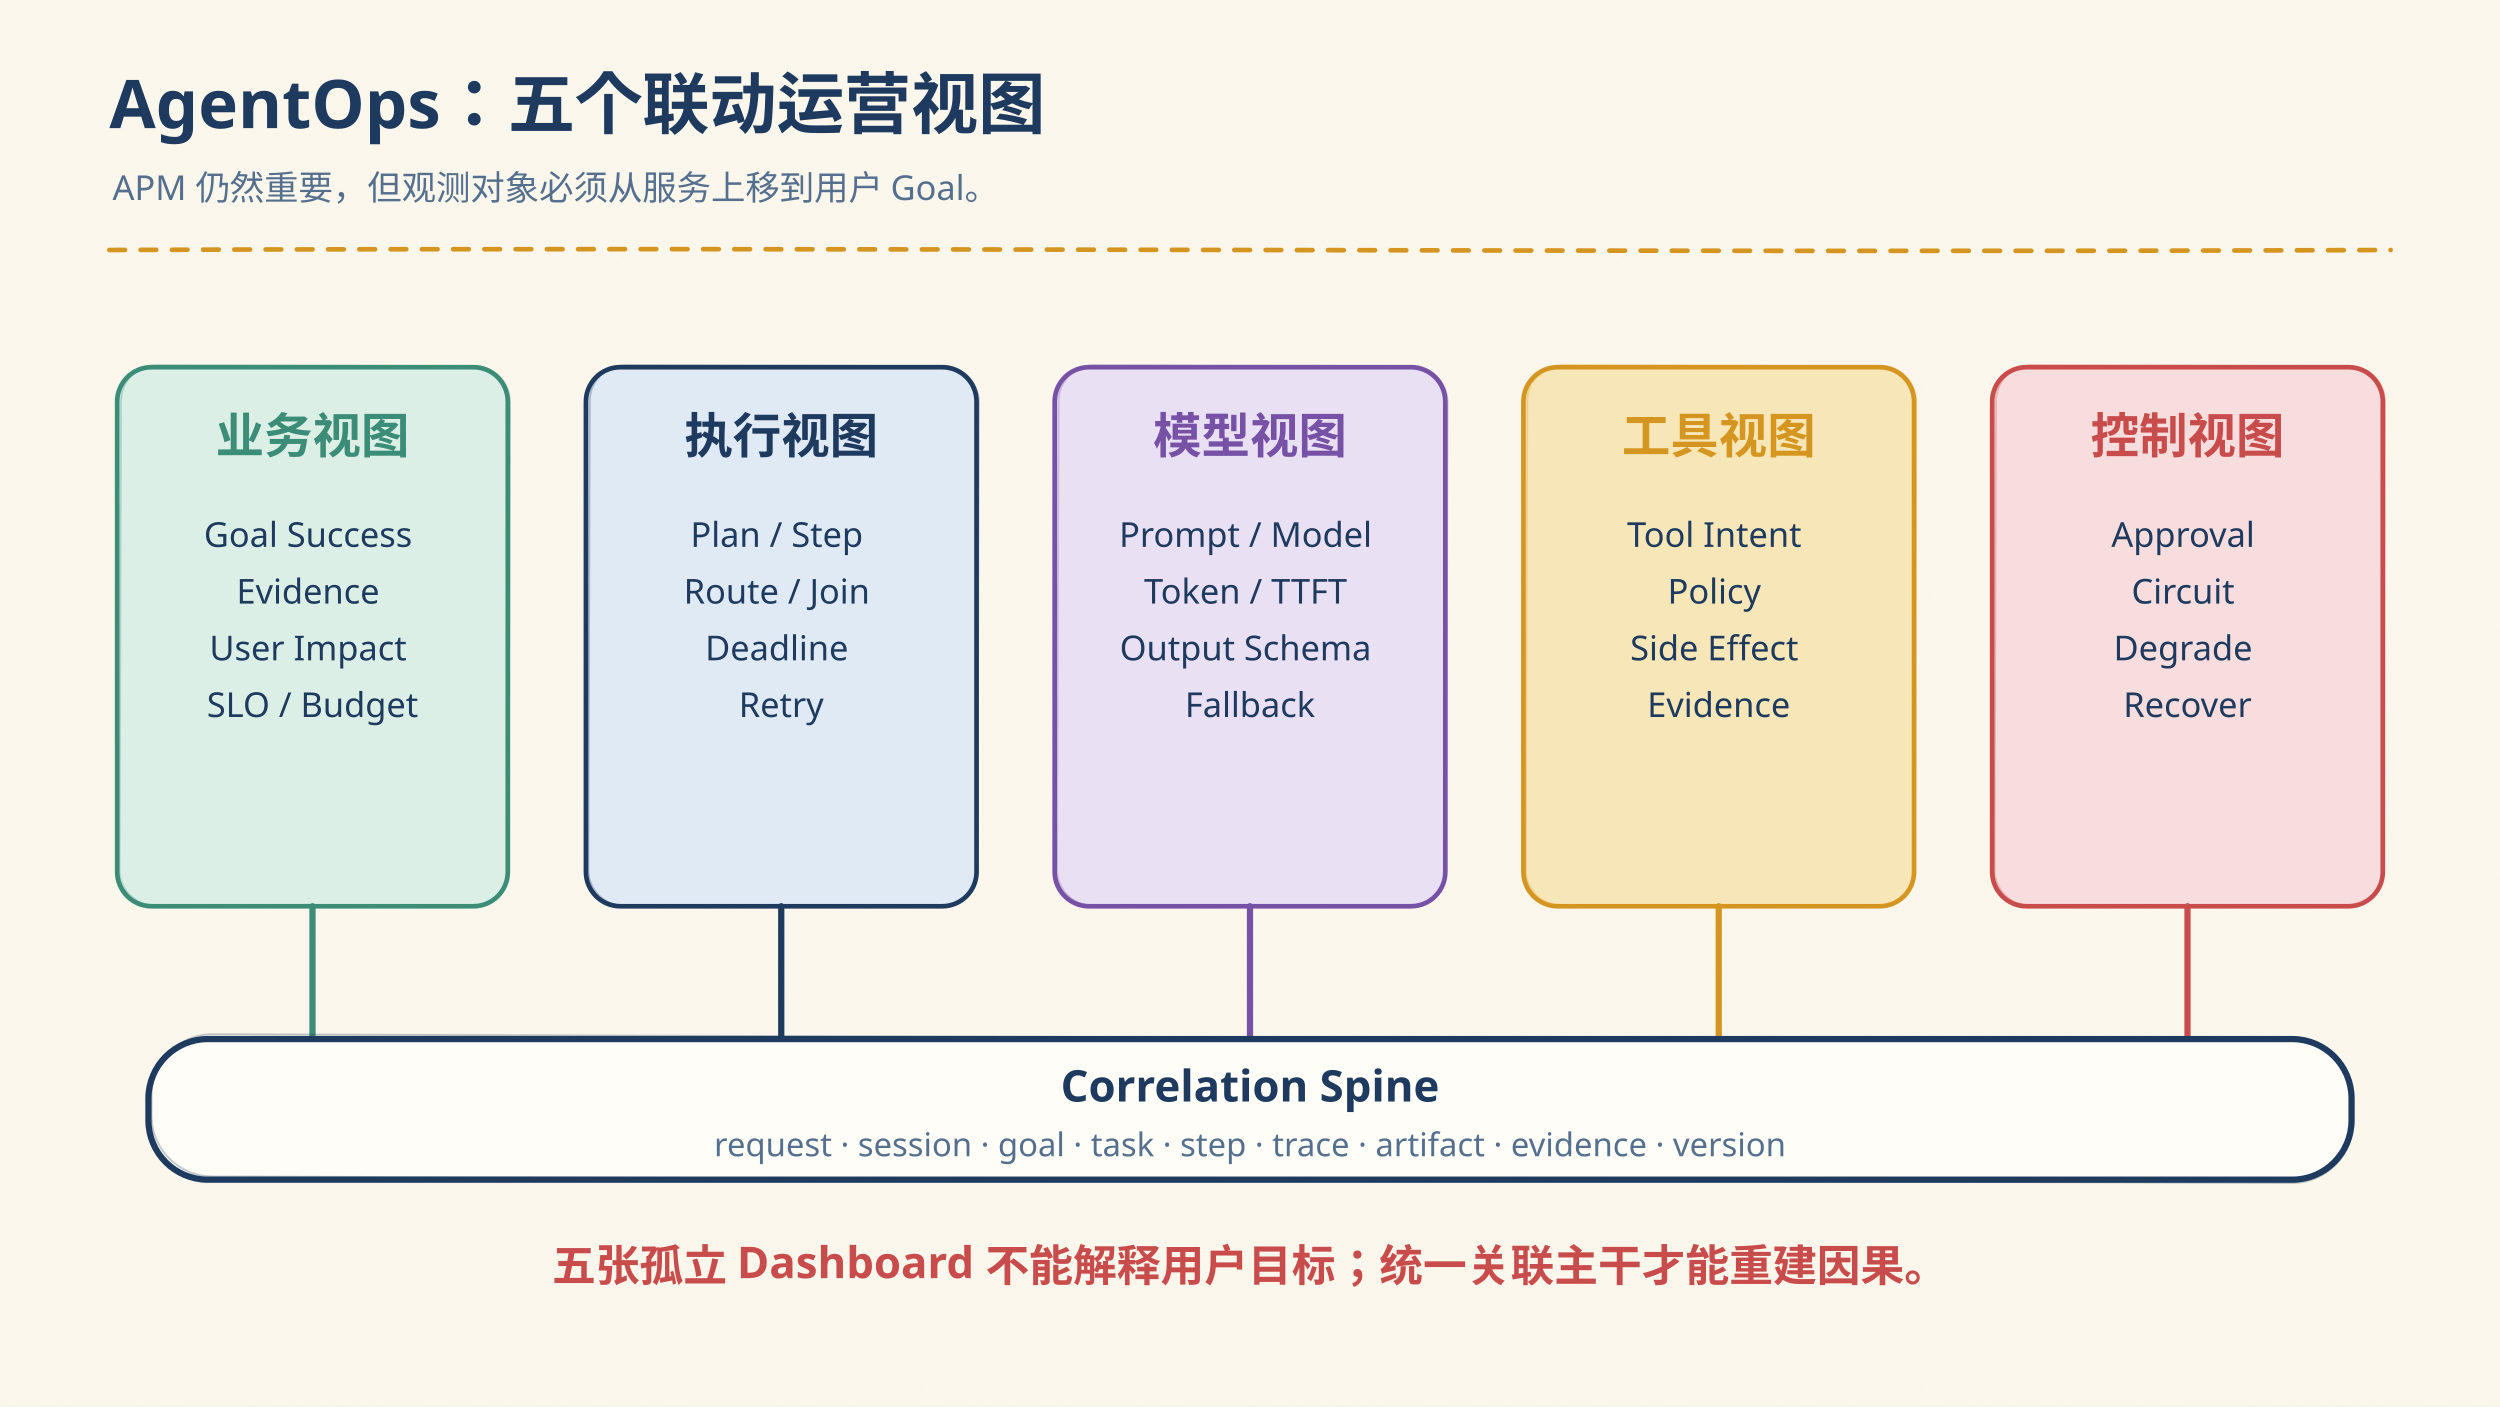
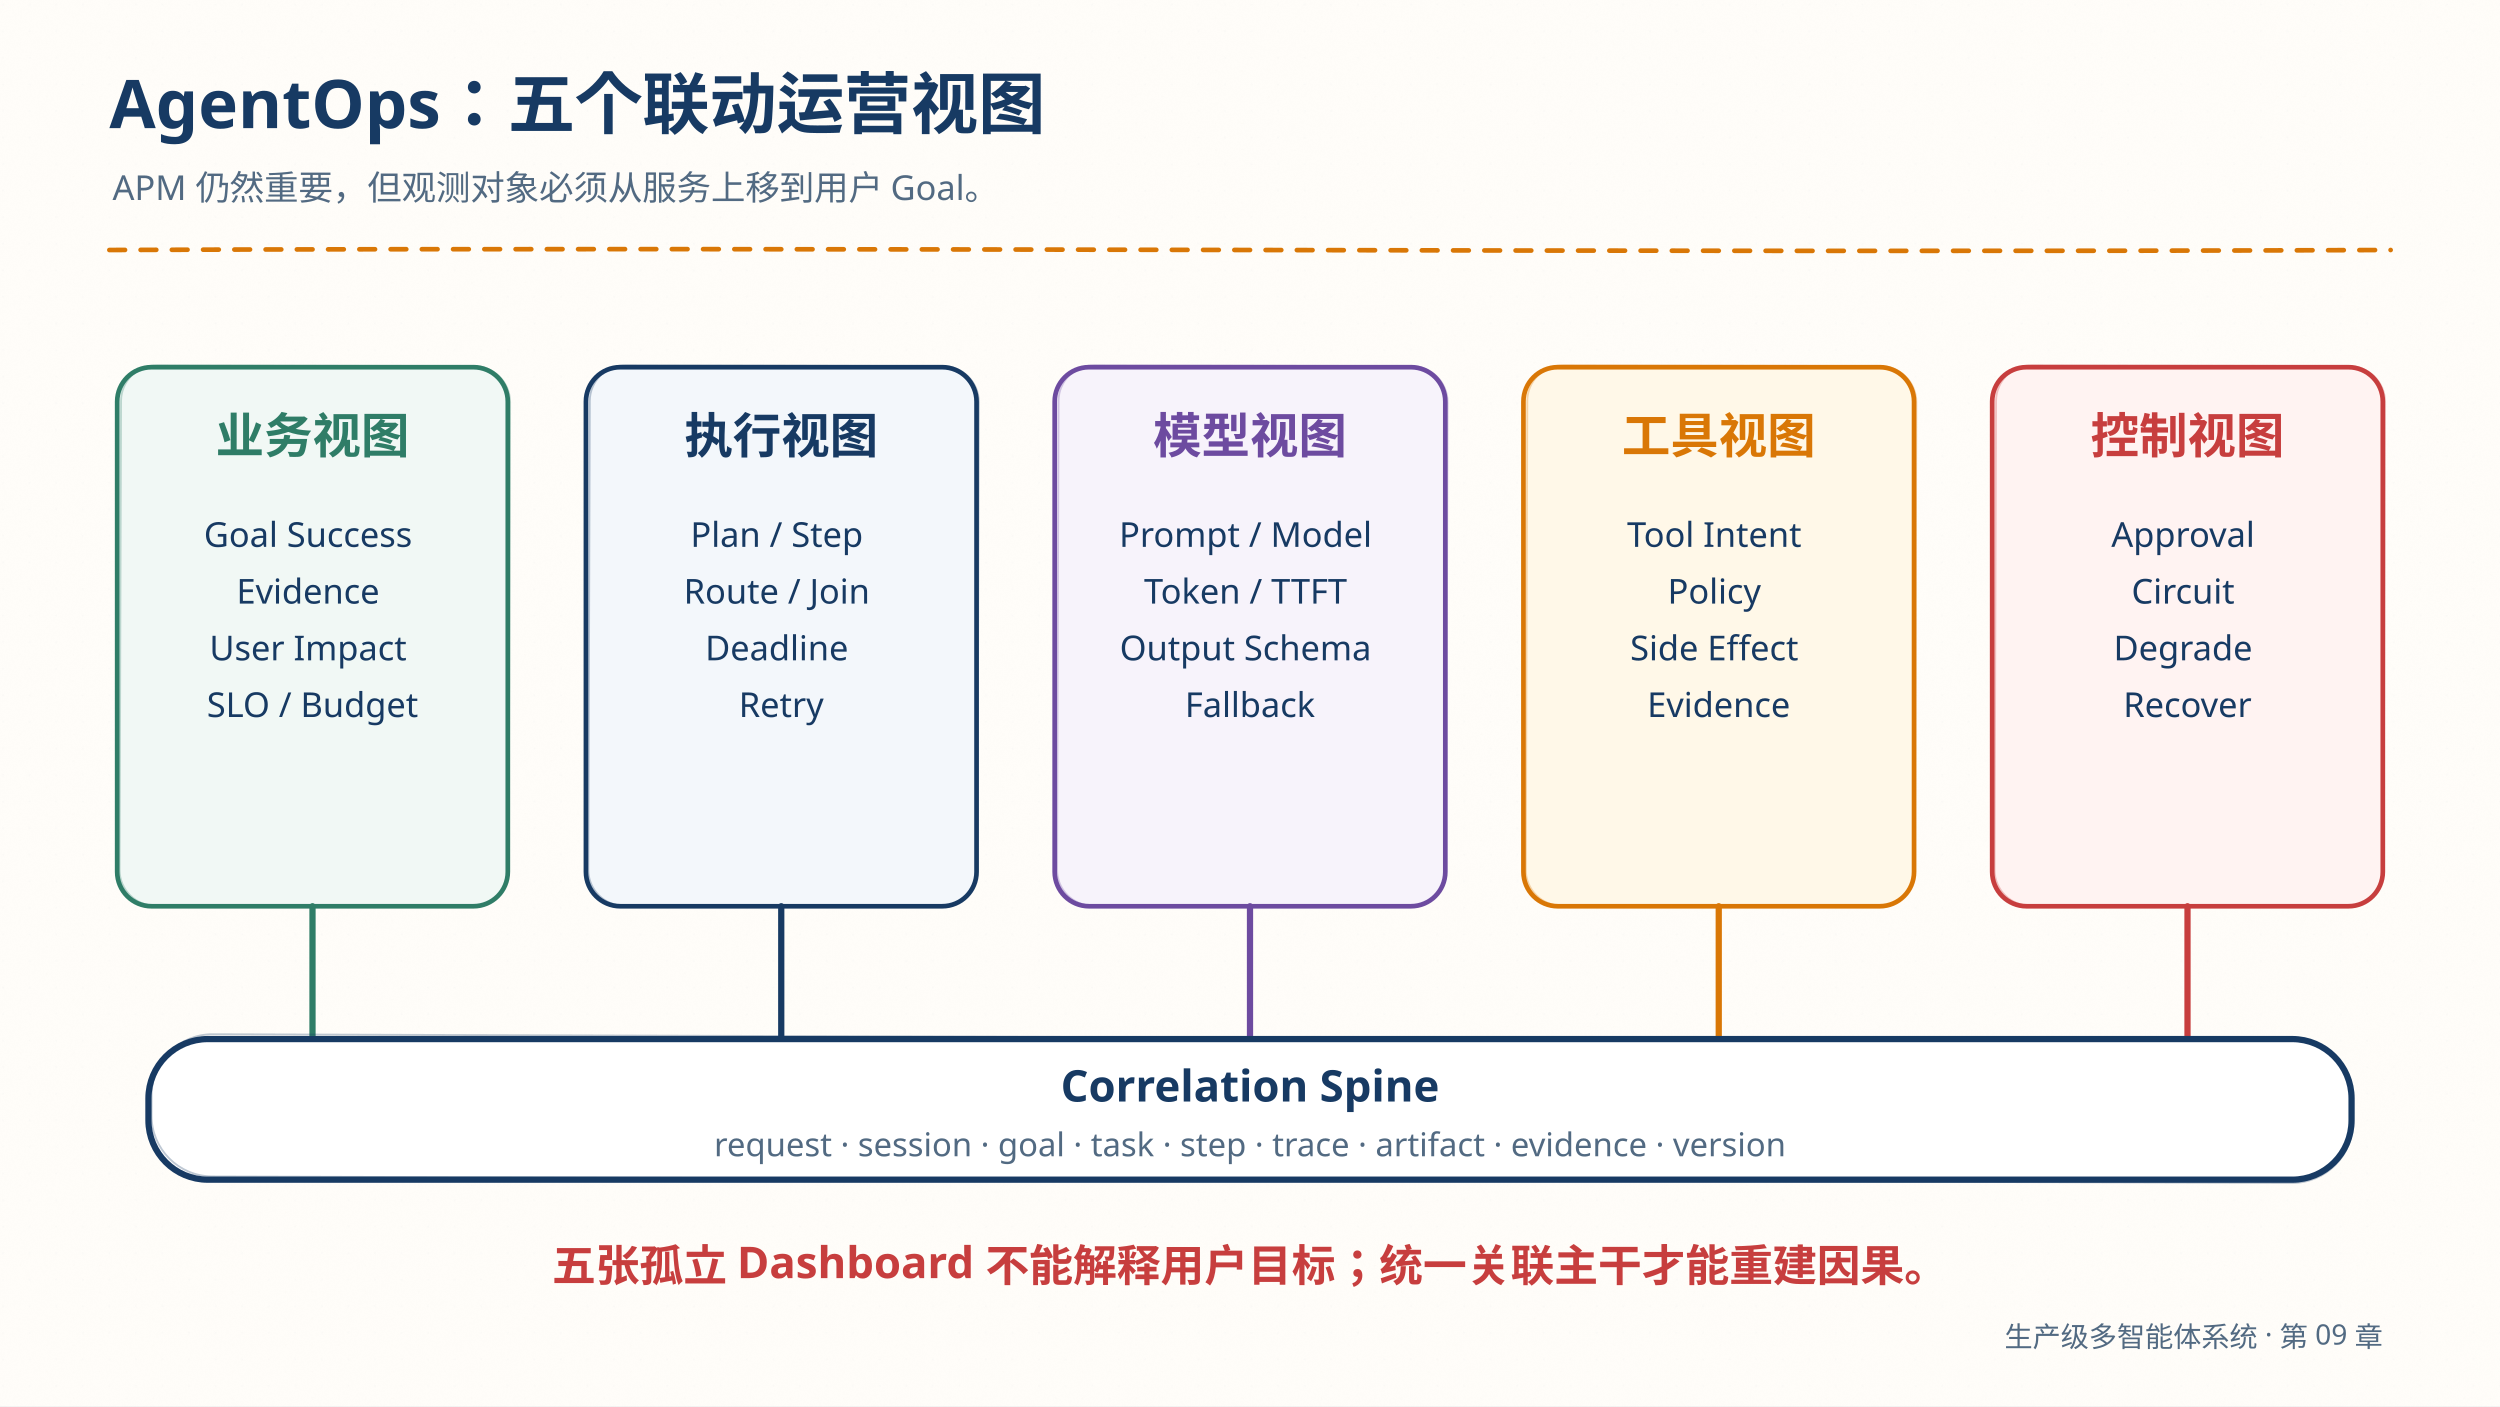
- <svg xmlns="http://www.w3.org/2000/svg" width="1600" height="900" viewBox="0 0 1600 900">
+ <svg xmlns="http://www.w3.org/2000/svg" width="1600" height="900" viewBox="0 0 1600 900" role="img" focusable="false" data-whiteboard-version="3">
  <defs>
+     <pattern id="whiteboard-paper-dots" width="17" height="17" patternUnits="userSpaceOnUse">
+       <circle cx="2" cy="3" r=".7" fill="#d7dee7" opacity=".34" />
+       <circle cx="13" cy="11" r=".45" fill="#eadfce" opacity=".3" />
+     </pattern>
    <marker id="arrow-1e3a5f" viewBox="0 0 10 10" refX="9" refY="5" markerWidth="7" markerHeight="7" orient="auto-start-reverse">
-       <path d="M 0 0 L 10 5 L 0 10 z" fill="#1e3a5f" />
+       <path d="M 0 0 L 10 5 L 0 10 z" fill="#173a63" />
    </marker>
    <marker id="arrow-d59621" viewBox="0 0 10 10" refX="9" refY="5" markerWidth="7" markerHeight="7" orient="auto-start-reverse">
-       <path d="M 0 0 L 10 5 L 0 10 z" fill="#d59621" />
+       <path d="M 0 0 L 10 5 L 0 10 z" fill="#d97706" />
    </marker>
    <marker id="arrow-3c8d77" viewBox="0 0 10 10" refX="9" refY="5" markerWidth="7" markerHeight="7" orient="auto-start-reverse">
-       <path d="M 0 0 L 10 5 L 0 10 z" fill="#3c8d77" />
+       <path d="M 0 0 L 10 5 L 0 10 z" fill="#2f7d67" />
    </marker>
    <marker id="arrow-c94c4c" viewBox="0 0 10 10" refX="9" refY="5" markerWidth="7" markerHeight="7" orient="auto-start-reverse">
-       <path d="M 0 0 L 10 5 L 0 10 z" fill="#c94c4c" />
+       <path d="M 0 0 L 10 5 L 0 10 z" fill="#c73e3e" />
    </marker>
    <marker id="arrow-7651a6" viewBox="0 0 10 10" refX="9" refY="5" markerWidth="7" markerHeight="7" orient="auto-start-reverse">
-       <path d="M 0 0 L 10 5 L 0 10 z" fill="#7651a6" />
+       <path d="M 0 0 L 10 5 L 0 10 z" fill="#6d4ba0" />
    </marker>
    <filter id="paper">
      <feTurbulence type="fractalNoise" baseFrequency=".8" numOctaves="2" seed="7" result="noise" />
      <feColorMatrix in="noise" type="saturate" values="0" />
      <feComponentTransfer>
        <feFuncA type="table" tableValues="0 .035" />
      </feComponentTransfer>
    </filter>
  </defs>
-   <rect width="1600" height="900" fill="#fbf7ec" />
+   <rect width="1600" height="900" fill="#fffdf9" />
+   <g id="whiteboard-surface" aria-hidden="true" opacity=".22">
+     <rect width="1600" height="900" fill="url(#whiteboard-paper-dots)" />
+   </g>
  <rect width="1600" height="900" fill="#38516d" filter="url(#paper)" opacity=".16" />
-   <text x="70" y="82" font-family="'Kaiti SC','STKaiti','Noto Sans SC',sans-serif" font-size="43" font-weight="800" fill="#1e3a5f" text-anchor="start">
+   <text x="70" y="82" font-family="'Kaiti SC','STKaiti','Noto Sans SC',sans-serif" font-size="43" font-weight="800" fill="#173a63" text-anchor="start">
    <tspan x="70" dy="0">AgentOps：五个联动运营视图</tspan>
  </text>
-   <text x="72" y="128" font-family="'Kaiti SC','STKaiti','Noto Sans SC',sans-serif" font-size="22" font-weight="500" fill="#55708f" text-anchor="start">
+   <text x="72" y="128" font-family="'Kaiti SC','STKaiti','Noto Sans SC',sans-serif" font-size="22" font-weight="500" fill="#526a82" text-anchor="start">
    <tspan x="72" dy="0">APM 仍然重要，但观测对象必须从服务上移到用户 Goal。</tspan>
  </text>
-   <path d="M 70 160 C 556.667 158, 1043.333 162, 1530 160" fill="none" stroke="#d59621" stroke-width="3" stroke-linecap="round" stroke-dasharray="10 10" />
-   <rect x="75" y="235" width="250" height="345" rx="22" fill="#dcefe7" stroke="#3c8d77" stroke-width="3" />
-   <rect x="77" y="234" width="249" height="346" rx="23" fill="none" stroke="#3c8d77" stroke-width="1.2" opacity=".28" transform="rotate(.18 200 407.5)" />
-   <text x="200" y="290" font-family="'Kaiti SC','STKaiti','Noto Sans SC',sans-serif" font-size="31" font-weight="800" fill="#3c8d77" text-anchor="middle">
+   <path d="M 70 160 C 556.667 158, 1043.333 162, 1530 160" fill="none" stroke="#d97706" stroke-width="3" stroke-linecap="round" stroke-dasharray="10 10" />
+   <rect x="75" y="235" width="250" height="345" rx="22" fill="#f1f8f5" stroke="#2f7d67" stroke-width="3" />
+   <rect x="77" y="234" width="249" height="346" rx="23" fill="none" stroke="#2f7d67" stroke-width="1.2" opacity=".28" transform="rotate(.18 200 407.5)" />
+   <text x="200" y="290" font-family="'Kaiti SC','STKaiti','Noto Sans SC',sans-serif" font-size="31" font-weight="800" fill="#2f7d67" text-anchor="middle">
    <tspan x="200" dy="0">业务视图</tspan>
  </text>
-   <text x="200" y="350" font-family="'Kaiti SC','STKaiti','Noto Sans SC',sans-serif" font-size="22" font-weight="500" fill="#1e3a5f" text-anchor="middle">
+   <text x="200" y="350" font-family="'Kaiti SC','STKaiti','Noto Sans SC',sans-serif" font-size="22" font-weight="500" fill="#173a63" text-anchor="middle">
    <tspan x="200" dy="0">Goal Success</tspan>
    <tspan x="200" dy="36.3">Evidence</tspan>
    <tspan x="200" dy="36.3">User Impact</tspan>
    <tspan x="200" dy="36.3">SLO / Budget</tspan>
  </text>
-   <rect x="375" y="235" width="250" height="345" rx="22" fill="#dfeaf4" stroke="#1e3a5f" stroke-width="3" />
-   <rect x="377" y="234" width="249" height="346" rx="23" fill="none" stroke="#1e3a5f" stroke-width="1.2" opacity=".28" transform="rotate(.18 500 407.5)" />
-   <text x="500" y="290" font-family="'Kaiti SC','STKaiti','Noto Sans SC',sans-serif" font-size="31" font-weight="800" fill="#1e3a5f" text-anchor="middle">
+   <rect x="375" y="235" width="250" height="345" rx="22" fill="#f3f7fb" stroke="#173a63" stroke-width="3" />
+   <rect x="377" y="234" width="249" height="346" rx="23" fill="none" stroke="#173a63" stroke-width="1.2" opacity=".28" transform="rotate(.18 500 407.5)" />
+   <text x="500" y="290" font-family="'Kaiti SC','STKaiti','Noto Sans SC',sans-serif" font-size="31" font-weight="800" fill="#173a63" text-anchor="middle">
    <tspan x="500" dy="0">执行视图</tspan>
  </text>
-   <text x="500" y="350" font-family="'Kaiti SC','STKaiti','Noto Sans SC',sans-serif" font-size="22" font-weight="500" fill="#1e3a5f" text-anchor="middle">
+   <text x="500" y="350" font-family="'Kaiti SC','STKaiti','Noto Sans SC',sans-serif" font-size="22" font-weight="500" fill="#173a63" text-anchor="middle">
    <tspan x="500" dy="0">Plan / Step</tspan>
    <tspan x="500" dy="36.3">Route / Join</tspan>
    <tspan x="500" dy="36.3">Deadline</tspan>
    <tspan x="500" dy="36.3">Retry</tspan>
  </text>
-   <rect x="675" y="235" width="250" height="345" rx="22" fill="#e9e0f4" stroke="#7651a6" stroke-width="3" />
-   <rect x="677" y="234" width="249" height="346" rx="23" fill="none" stroke="#7651a6" stroke-width="1.2" opacity=".28" transform="rotate(.18 800 407.5)" />
-   <text x="800" y="290" font-family="'Kaiti SC','STKaiti','Noto Sans SC',sans-serif" font-size="31" font-weight="800" fill="#7651a6" text-anchor="middle">
+   <rect x="675" y="235" width="250" height="345" rx="22" fill="#f7f3fb" stroke="#6d4ba0" stroke-width="3" />
+   <rect x="677" y="234" width="249" height="346" rx="23" fill="none" stroke="#6d4ba0" stroke-width="1.2" opacity=".28" transform="rotate(.18 800 407.5)" />
+   <text x="800" y="290" font-family="'Kaiti SC','STKaiti','Noto Sans SC',sans-serif" font-size="31" font-weight="800" fill="#6d4ba0" text-anchor="middle">
    <tspan x="800" dy="0">模型视图</tspan>
  </text>
-   <text x="800" y="350" font-family="'Kaiti SC','STKaiti','Noto Sans SC',sans-serif" font-size="22" font-weight="500" fill="#1e3a5f" text-anchor="middle">
+   <text x="800" y="350" font-family="'Kaiti SC','STKaiti','Noto Sans SC',sans-serif" font-size="22" font-weight="500" fill="#173a63" text-anchor="middle">
    <tspan x="800" dy="0">Prompt / Model</tspan>
    <tspan x="800" dy="36.3">Token / TTFT</tspan>
    <tspan x="800" dy="36.3">Output Schema</tspan>
    <tspan x="800" dy="36.3">Fallback</tspan>
  </text>
-   <rect x="975" y="235" width="250" height="345" rx="22" fill="#f7e7b8" stroke="#d59621" stroke-width="3" />
-   <rect x="977" y="234" width="249" height="346" rx="23" fill="none" stroke="#d59621" stroke-width="1.2" opacity=".28" transform="rotate(.18 1100 407.5)" />
-   <text x="1100" y="290" font-family="'Kaiti SC','STKaiti','Noto Sans SC',sans-serif" font-size="31" font-weight="800" fill="#d59621" text-anchor="middle">
+   <rect x="975" y="235" width="250" height="345" rx="22" fill="#fff8e8" stroke="#d97706" stroke-width="3" />
+   <rect x="977" y="234" width="249" height="346" rx="23" fill="none" stroke="#d97706" stroke-width="1.2" opacity=".28" transform="rotate(.18 1100 407.5)" />
+   <text x="1100" y="290" font-family="'Kaiti SC','STKaiti','Noto Sans SC',sans-serif" font-size="31" font-weight="800" fill="#d97706" text-anchor="middle">
    <tspan x="1100" dy="0">工具视图</tspan>
  </text>
-   <text x="1100" y="350" font-family="'Kaiti SC','STKaiti','Noto Sans SC',sans-serif" font-size="22" font-weight="500" fill="#1e3a5f" text-anchor="middle">
+   <text x="1100" y="350" font-family="'Kaiti SC','STKaiti','Noto Sans SC',sans-serif" font-size="22" font-weight="500" fill="#173a63" text-anchor="middle">
    <tspan x="1100" dy="0">Tool Intent</tspan>
    <tspan x="1100" dy="36.3">Policy</tspan>
    <tspan x="1100" dy="36.3">Side Effect</tspan>
    <tspan x="1100" dy="36.3">Evidence</tspan>
  </text>
-   <rect x="1275" y="235" width="250" height="345" rx="22" fill="#f7dddd" stroke="#c94c4c" stroke-width="3" />
-   <rect x="1277" y="234" width="249" height="346" rx="23" fill="none" stroke="#c94c4c" stroke-width="1.2" opacity=".28" transform="rotate(.18 1400 407.5)" />
-   <text x="1400" y="290" font-family="'Kaiti SC','STKaiti','Noto Sans SC',sans-serif" font-size="31" font-weight="800" fill="#c94c4c" text-anchor="middle">
+   <rect x="1275" y="235" width="250" height="345" rx="22" fill="#fff3f2" stroke="#c73e3e" stroke-width="3" />
+   <rect x="1277" y="234" width="249" height="346" rx="23" fill="none" stroke="#c73e3e" stroke-width="1.2" opacity=".28" transform="rotate(.18 1400 407.5)" />
+   <text x="1400" y="290" font-family="'Kaiti SC','STKaiti','Noto Sans SC',sans-serif" font-size="31" font-weight="800" fill="#c73e3e" text-anchor="middle">
    <tspan x="1400" dy="0">控制视图</tspan>
  </text>
-   <text x="1400" y="350" font-family="'Kaiti SC','STKaiti','Noto Sans SC',sans-serif" font-size="22" font-weight="500" fill="#1e3a5f" text-anchor="middle">
+   <text x="1400" y="350" font-family="'Kaiti SC','STKaiti','Noto Sans SC',sans-serif" font-size="22" font-weight="500" fill="#173a63" text-anchor="middle">
    <tspan x="1400" dy="0">Approval</tspan>
    <tspan x="1400" dy="36.3">Circuit</tspan>
    <tspan x="1400" dy="36.3">Degrade</tspan>
    <tspan x="1400" dy="36.3">Recover</tspan>
  </text>
-   <path d="M 200 580 C 200 578, 200 667, 200 665" fill="none" stroke="#3c8d77" stroke-width="4" stroke-linecap="round" />
-   <path d="M 500 580 C 500 578, 500 667, 500 665" fill="none" stroke="#1e3a5f" stroke-width="4" stroke-linecap="round" />
-   <path d="M 800 580 C 800 578, 800 667, 800 665" fill="none" stroke="#7651a6" stroke-width="4" stroke-linecap="round" />
-   <path d="M 1100 580 C 1100 578, 1100 667, 1100 665" fill="none" stroke="#d59621" stroke-width="4" stroke-linecap="round" />
-   <path d="M 1400 580 C 1400 578, 1400 667, 1400 665" fill="none" stroke="#c94c4c" stroke-width="4" stroke-linecap="round" />
-   <rect x="95" y="665" width="1410" height="90" rx="38" fill="#fffdf7" stroke="#1e3a5f" stroke-width="4" />
-   <rect x="97" y="664" width="1409" height="91" rx="39" fill="none" stroke="#1e3a5f" stroke-width="1.2" opacity=".28" transform="rotate(.18 800 710)" />
-   <text x="800" y="705" font-family="'Kaiti SC','STKaiti','Noto Sans SC',sans-serif" font-size="28" font-weight="800" fill="#1e3a5f" text-anchor="middle">
+   <path d="M 200 580 C 200 578, 200 667, 200 665" fill="none" stroke="#2f7d67" stroke-width="4" stroke-linecap="round" />
+   <path d="M 500 580 C 500 578, 500 667, 500 665" fill="none" stroke="#173a63" stroke-width="4" stroke-linecap="round" />
+   <path d="M 800 580 C 800 578, 800 667, 800 665" fill="none" stroke="#6d4ba0" stroke-width="4" stroke-linecap="round" />
+   <path d="M 1100 580 C 1100 578, 1100 667, 1100 665" fill="none" stroke="#d97706" stroke-width="4" stroke-linecap="round" />
+   <path d="M 1400 580 C 1400 578, 1400 667, 1400 665" fill="none" stroke="#c73e3e" stroke-width="4" stroke-linecap="round" />
+   <rect x="95" y="665" width="1410" height="90" rx="38" fill="#ffffff" stroke="#173a63" stroke-width="4" />
+   <rect x="97" y="664" width="1409" height="91" rx="39" fill="none" stroke="#173a63" stroke-width="1.2" opacity=".28" transform="rotate(.18 800 710)" />
+   <text x="800" y="705" font-family="'Kaiti SC','STKaiti','Noto Sans SC',sans-serif" font-size="28" font-weight="800" fill="#173a63" text-anchor="middle">
    <tspan x="800" dy="0">Correlation Spine</tspan>
  </text>
-   <text x="800" y="740" font-family="'Kaiti SC','STKaiti','Noto Sans SC',sans-serif" font-size="21" font-weight="500" fill="#55708f" text-anchor="middle">
+   <text x="800" y="740" font-family="'Kaiti SC','STKaiti','Noto Sans SC',sans-serif" font-size="21" font-weight="500" fill="#526a82" text-anchor="middle">
    <tspan x="800" dy="0">request · session · goal · task · step · trace · artifact · evidence · version</tspan>
  </text>
-   <text x="800" y="820" font-family="'Kaiti SC','STKaiti','Noto Sans SC',sans-serif" font-size="28" font-weight="760" fill="#c94c4c" text-anchor="middle">
+   <text x="800" y="820" font-family="'Kaiti SC','STKaiti','Noto Sans SC',sans-serif" font-size="28" font-weight="760" fill="#c73e3e" text-anchor="middle">
    <tspan x="800" dy="0">五张孤立 Dashboard 不能解释用户目标；统一关联主干才能重建因果。</tspan>
  </text>
+   <text id="whiteboard-footer" x="1525" y="862" font-family="'Kaiti SC','STKaiti','Noto Sans SC',sans-serif" font-size="18" fill="#526a82" text-anchor="end">生产级多智能体系统 · 第 09 章</text>
</svg>
